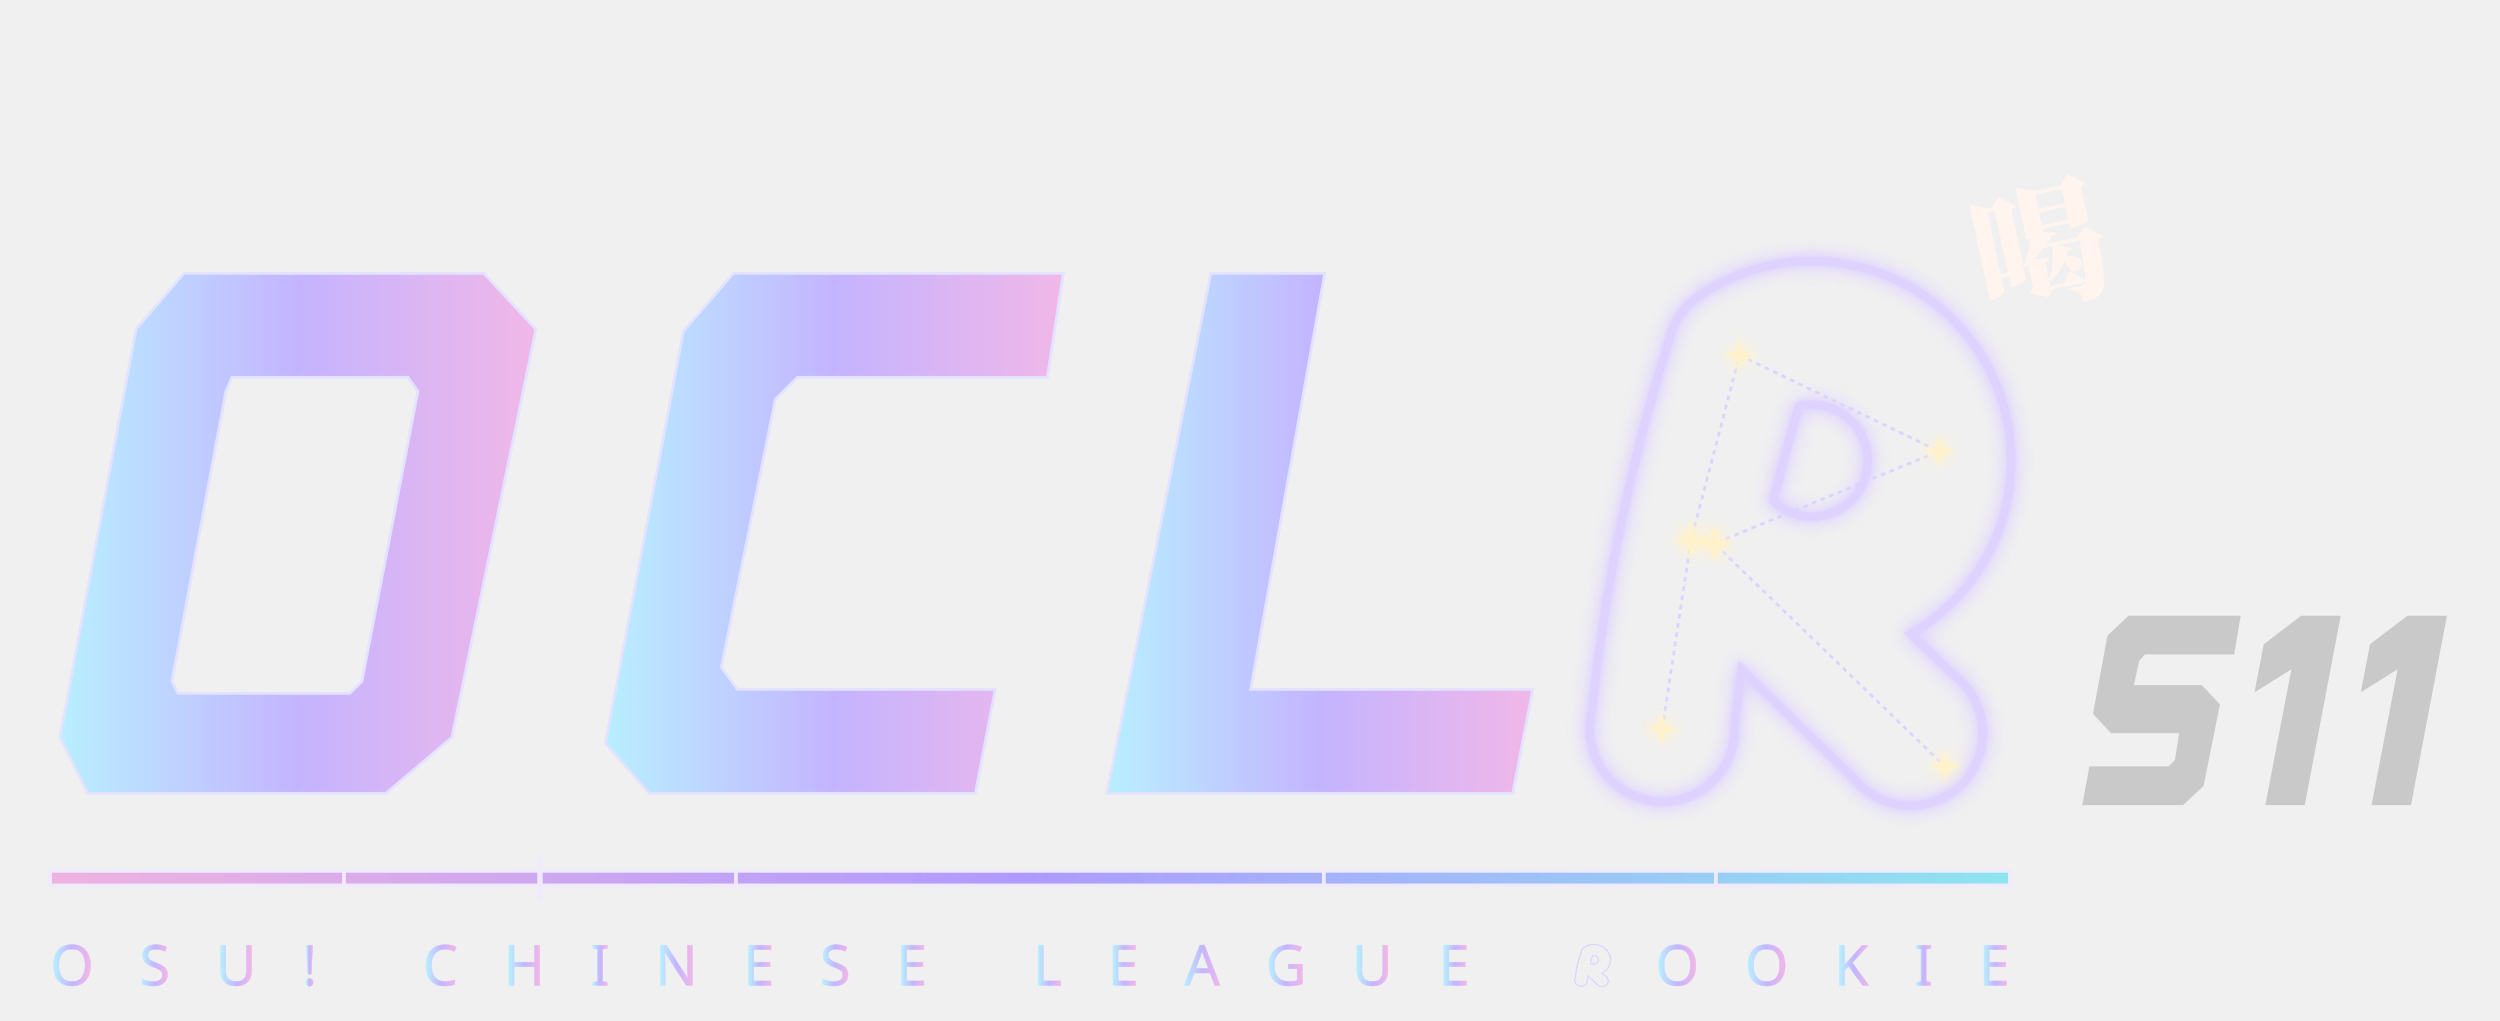
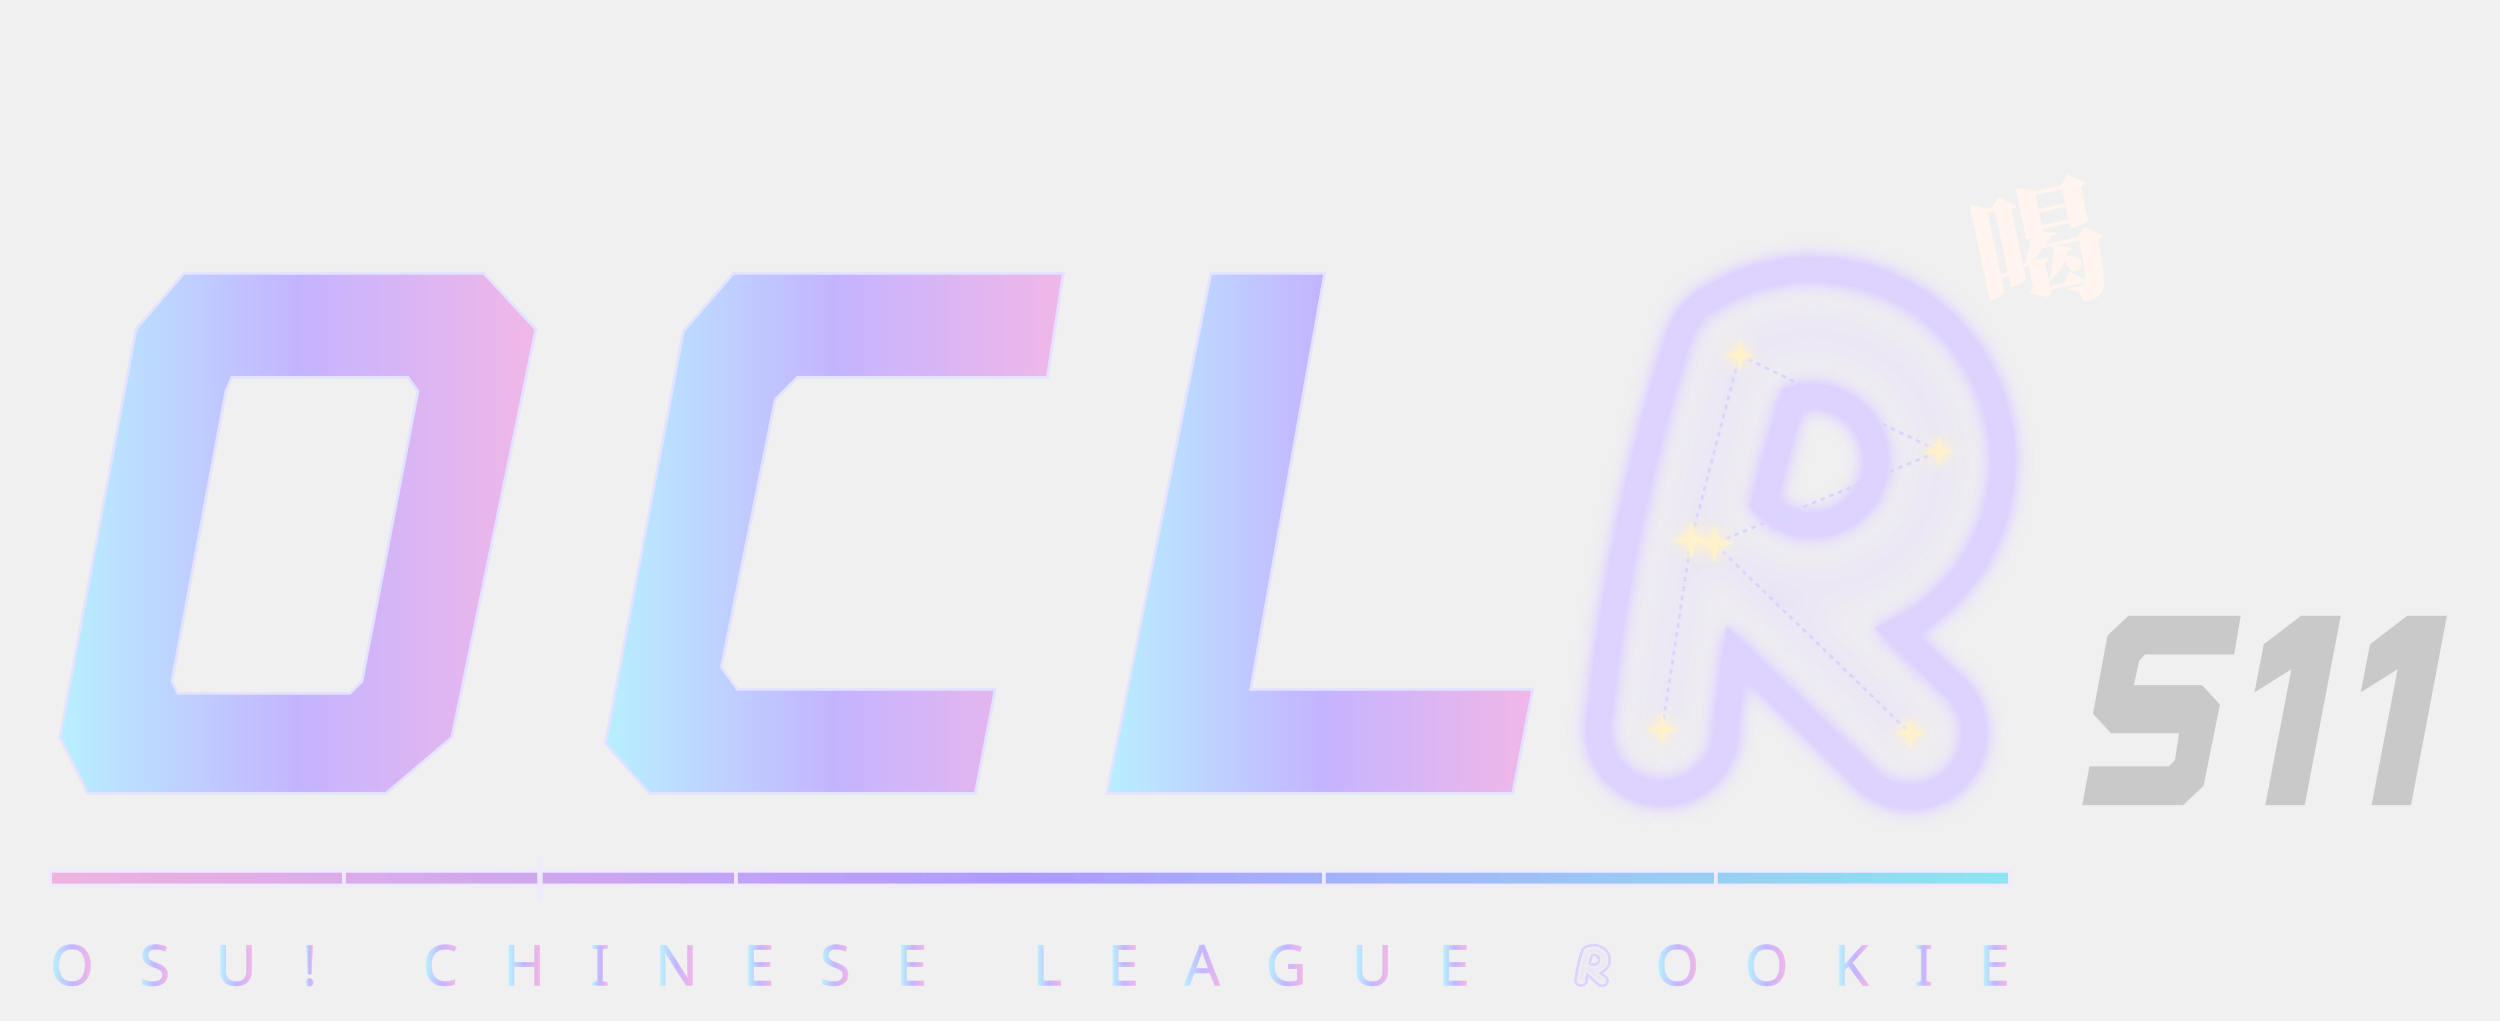
<svg xmlns="http://www.w3.org/2000/svg" viewBox="40 0 1200 490" width="1200" height="490" color="#fff5ee" role="img" aria-labelledby="title desc">
  <defs>
    <linearGradient id="ocl-fill" x1="0%" y1="0%" x2="100%" y2="0%">
      <stop offset="0%" stop-color="#b8efff" />
      <stop offset="50%" stop-color="#c4b4ff" />
      <stop offset="100%" stop-color="#f1b7e8" />
    </linearGradient>
    <linearGradient id="acc-fill" x1="0%" y1="0%" x2="100%" y2="0%">
      <stop offset="0%" stop-color="#efb3df" />
      <stop offset="50%" stop-color="#ae9bff" />
      <stop offset="100%" stop-color="#8de6ef" />
    </linearGradient>
    <filter id="star-glow" x="-35%" y="-35%" width="170%" height="170%" color-interpolation-filters="sRGB">
      <feGaussianBlur in="SourceGraphic" stdDeviation="9" result="halo" />
      <feGaussianBlur in="SourceGraphic" stdDeviation="3" result="near" />
      <feMerge>
        <feMergeNode in="halo" />
        <feMergeNode in="halo" />
        <feMergeNode in="near" />
        <feMergeNode in="SourceGraphic" />
      </feMerge>
    </filter>
  </defs>
  <g transform="translate(0 60)">
    <path id="O-angular" d="M62 0H212L238 28L196 232L163 260H14L0 232L38 28Z M86 52H174L179 59L151 204L145 210H59L56 204L83 59Z" transform="translate(68.76 71.2) scale(.96)" fill="url(#ocl-fill)" stroke="#e4e3ff" stroke-width="1.4" stroke-linejoin="miter" stroke-miterlimit="4" fill-rule="evenodd" />
    <path id="C-angular" d="M64 0H229L221 52H96L85 63L58 197L66 208H195L185 260H22L0 235L39 29Z" transform="translate(330.58 71.2) scale(.96)" fill="url(#ocl-fill)" stroke="#e4e3ff" stroke-width="1.4" stroke-linejoin="miter" stroke-miterlimit="4" fill-rule="evenodd" />
    <path id="L-angular" d="M52 0H109L72 208H213L203 260H0Z" transform="translate(571.26 71.2) scale(.96)" fill="url(#ocl-fill)" stroke="#e4e3ff" stroke-width="1.4" stroke-linejoin="miter" stroke-miterlimit="4" fill-rule="evenodd" />
    <svg viewBox="46.25 -17.903 449.126 580.912" role="img" id="R-reference-slider" x="803.716" y="66" width="201.016" height="260" overflow="visible" color="#ded3ff">
      <defs>
-         <mask id="r-outline-mask" maskUnits="userSpaceOnUse" x="34.25" y="-29.903" width="473.126" height="604.912" style="mask-type:luminance">
+         <mask id="R-reference-slider-synced-r-outline-mask" maskUnits="userSpaceOnUse" x="34.25" y="-29.903" width="473.126" height="604.912" style="mask-type:luminance">
          <g color="#fff" fill="#fff">
-             <g id="r-outer-r-slider-shape">
-               <path id="r-outer-r-track" d="M122.5 482.5 A1948.266 1948.266 0 0 1 205.5 81.5 A137.044 137.044 0 1 1 178.5 283.5 L388.562 486.759" fill="none" stroke="#fff" stroke-width="163" stroke-linecap="round" stroke-linejoin="round" />
-               <circle id="r-outer-r-head-cap" cx="122.5" cy="482.5" r="82.25" fill="#fff" />
-               <circle id="r-outer-r-tail-cap" cx="388.562" cy="486.759" r="82.25" fill="#fff" />
+             <g id="R-reference-slider-synced-r-outer-r-slider-shape">
+               <path id="R-reference-slider-synced-r-outer-r-track" d="M122.5 482.5 A1948.266 1948.266 0 0 1 205.5 81.5 A137.044 137.044 0 1 1 178.5 283.5 L388.562 486.759" fill="none" stroke="#fff" stroke-width="163" stroke-linecap="round" stroke-linejoin="round" />
+               <circle id="R-reference-slider-synced-r-outer-r-head-cap" cx="122.5" cy="482.5" r="82.25" fill="#fff" />
+               <circle id="R-reference-slider-synced-r-outer-r-tail-cap" cx="388.562" cy="486.759" r="82.25" fill="#fff" />
            </g>
          </g>
          <g color="#000" fill="#000">
-             <g id="r-inner-r-slider-shape">
-               <path id="r-inner-r-track" d="M122.5 482.5 A1948.266 1948.266 0 0 1 205.5 81.5 A137.044 137.044 0 1 1 178.5 283.5 L388.562 486.759" fill="none" stroke="#000" stroke-width="145" stroke-linecap="round" stroke-linejoin="round" />
-               <circle id="r-inner-r-head-cap" cx="122.5" cy="482.5" r="73.25" fill="#000" />
-               <circle id="r-inner-r-tail-cap" cx="388.562" cy="486.759" r="73.25" fill="#000" />
+             <g id="R-reference-slider-synced-r-inner-r-slider-shape">
+               <path id="R-reference-slider-synced-r-inner-r-track" d="M122.5 482.5 A1948.266 1948.266 0 0 1 205.5 81.5 A137.044 137.044 0 1 1 178.5 283.5 L388.562 486.759" fill="none" stroke="#000" stroke-width="109" stroke-linecap="round" stroke-linejoin="round" />
+               <circle id="R-reference-slider-synced-r-inner-r-head-cap" cx="122.5" cy="482.5" r="55.25" fill="#000" />
+               <circle id="R-reference-slider-synced-r-inner-r-tail-cap" cx="388.562" cy="486.759" r="55.25" fill="#000" />
            </g>
          </g>
        </mask>
+         <path id="R-reference-slider-synced-r-fill-centerline" d="M122.5 482.5 A1948.266 1948.266 0 0 1 205.5 81.5 A137.044 137.044 0 1 1 178.5 283.5 L388.562 486.759" />
+         <filter id="R-reference-slider-synced-r-fill-soften" filterUnits="userSpaceOnUse" x="-80" y="-130" width="750" height="850" color-interpolation-filters="sRGB">
+           <feGaussianBlur stdDeviation="18.793" />
+         </filter>
+         <mask id="R-reference-slider-synced-r-fill-mask" maskUnits="userSpaceOnUse" x="34.25" y="-29.903" width="473.126" height="604.912" style="mask-type:luminance">
+           <use href="#R-reference-slider-synced-r-fill-centerline" fill="none" stroke="#fff" stroke-width="109" stroke-linecap="round" stroke-linejoin="round" />
+           <circle cx="122.5" cy="482.5" r="55.25" fill="#fff" />
+           <circle cx="388.562" cy="486.759" r="55.25" fill="#fff" />
+         </mask>
+         <g id="R-reference-slider-synced-r-fill-shading" mask="url(#R-reference-slider-synced-r-fill-mask)">
+           <rect x="34.25" y="-29.903" width="473.126" height="604.912" fill="#ded3ff" fill-opacity="0.06" />
+           <use href="#R-reference-slider-synced-r-fill-centerline" fill="none" stroke="#ded3ff" stroke-opacity="0.4" stroke-width="27.062" stroke-linecap="round" stroke-linejoin="round" filter="url(#R-reference-slider-synced-r-fill-soften)" />
+         </g>
+         <filter id="R-reference-slider-synced-star-glow" x="-35%" y="-35%" width="170%" height="170%" color-interpolation-filters="sRGB">
+           <feGaussianBlur in="SourceGraphic" stdDeviation="9" result="halo" />
+           <feGaussianBlur in="SourceGraphic" stdDeviation="3" result="near" />
+           <feMerge>
+             <feMergeNode in="halo" />
+             <feMergeNode in="halo" />
+             <feMergeNode in="near" />
+             <feMergeNode in="SourceGraphic" />
+           </feMerge>
+         </filter>
      </defs>
-       <g filter="url(#star-glow)">
-         <rect x="34.25" y="-29.903" width="473.126" height="604.912" fill="currentColor" mask="url(#r-outline-mask)" />
+       <use id="R-reference-slider-synced-r-slider-fill" href="#R-reference-slider-synced-r-fill-shading" />
+       <g filter="url(#R-reference-slider-synced-star-glow)">
+         <rect x="34.25" y="-29.903" width="473.126" height="604.912" fill="currentColor" mask="url(#R-reference-slider-synced-r-outline-mask)" />
      </g>
-       <g id="r-control-points">
-         <polyline points="122.5,482.5 153.5,279.5 205.5,81.5 419.5,184.5 178.5,283.5 425.5,522.5" fill="none" stroke="#d9d4ff" stroke-width="3" stroke-dasharray="5 5" opacity="1" />
-         <polygon id="r-control-0" points="122.500,466.000 125.767,479.233 139.000,482.500 125.767,485.767 122.500,499.000 119.233,485.767 106.000,482.500 119.233,479.233" fill="#fff2cb" filter="url(#star-glow)" />
-         <polygon id="r-control-1" points="153.500,259.700 157.420,275.580 173.300,279.500 157.420,283.420 153.500,299.300 149.580,283.420 133.700,279.500 149.580,275.580" fill="#fff2cb" filter="url(#star-glow)" />
-         <polygon id="r-control-2" points="205.500,65.000 208.767,78.233 222.000,81.500 208.767,84.767 205.500,98.000 202.233,84.767 189.000,81.500 202.233,78.233" fill="#fff2cb" filter="url(#star-glow)" />
-         <polygon id="r-control-3" points="419.500,168.000 422.767,181.233 436.000,184.500 422.767,187.767 419.500,201.000 416.233,187.767 403.000,184.500 416.233,181.233" fill="#fff2cb" filter="url(#star-glow)" />
-         <polygon id="r-control-4" points="178.500,263.700 182.420,279.580 198.300,283.500 182.420,287.420 178.500,303.300 174.580,287.420 158.700,283.500 174.580,279.580" fill="#fff2cb" filter="url(#star-glow)" />
-         <polygon id="r-control-5" points="425.500,506.000 428.767,519.233 442.000,522.500 428.767,525.767 425.500,539.000 422.233,525.767 409.000,522.500 422.233,519.233" fill="#fff2cb" filter="url(#star-glow)" />
+       <g id="R-reference-slider-synced-r-control-points">
+         <polyline points="122.5,482.5 153.5,279.5 205.5,81.5 419.5,184.5 178.5,283.5 388.562,486.759" fill="none" stroke="#d9d4ff" stroke-width="3" stroke-dasharray="5 5" opacity="1" />
+         <polygon id="R-reference-slider-synced-r-control-0" points="122.500,466.000 125.767,479.233 139.000,482.500 125.767,485.767 122.500,499.000 119.233,485.767 106.000,482.500 119.233,479.233" fill="#fff2cb" filter="url(#R-reference-slider-synced-star-glow)" />
+         <polygon id="R-reference-slider-synced-r-control-1" points="153.500,259.700 157.420,275.580 173.300,279.500 157.420,283.420 153.500,299.300 149.580,283.420 133.700,279.500 149.580,275.580" fill="#fff2cb" filter="url(#R-reference-slider-synced-star-glow)" />
+         <polygon id="R-reference-slider-synced-r-control-2" points="205.500,65.000 208.767,78.233 222.000,81.500 208.767,84.767 205.500,98.000 202.233,84.767 189.000,81.500 202.233,78.233" fill="#fff2cb" filter="url(#R-reference-slider-synced-star-glow)" />
+         <polygon id="R-reference-slider-synced-r-control-3" points="419.500,168.000 422.767,181.233 436.000,184.500 422.767,187.767 419.500,201.000 416.233,187.767 403.000,184.500 416.233,181.233" fill="#fff2cb" filter="url(#R-reference-slider-synced-star-glow)" />
+         <polygon id="R-reference-slider-synced-r-control-4" points="178.500,263.700 182.420,279.580 198.300,283.500 182.420,287.420 178.500,303.300 174.580,287.420 158.700,283.500 174.580,279.580" fill="#fff2cb" filter="url(#R-reference-slider-synced-star-glow)" />
+         <polygon id="R-reference-slider-synced-r-control-5" points="388.562,470.259 391.829,483.492 405.062,486.759 391.829,490.026 388.562,503.259 385.295,490.026 372.062,486.759 385.295,483.492" fill="#fff2cb" filter="url(#R-reference-slider-synced-star-glow)" />
      </g>
    </svg>
    <g id="judgement-katu" fill="currentColor" transform="rotate(-12 1016 55)">
      <path d="M418 845V450H443H451C427 379 390 302 354 253L362 246L393 262V84C381 75 369 63 361 53L489 -8L525 43H759C773 43 782 48 785 58C782 44 777 35 772 30C765 24 757 21 743 21C724 21 676 23 647 26V14C685 5 708 -6 723 -25C737 -43 740 -63 740 -97C803 -97 845 -93 878 -65C927 -24 937 58 943 335C964 338 977 345 984 354L866 454L796 386H558C577 404 594 422 609 439C636 435 644 440 648 451L552 479L553 480V502H758V465H783C857 465 900 487 900 492V754C922 758 932 764 938 773L818 864L754 791H563ZM740 316 635 358H806C803 199 797 104 786 59C748 95 684 146 684 146L628 71H519V251C545 255 553 265 556 280L441 291C471 312 500 334 527 358H599C591 283 568 185 522 121L531 110C585 139 628 182 661 228C676 206 689 179 694 154C778 102 854 242 685 265L703 300C727 299 736 306 740 316ZM175 104V208H231V124H251C296 124 353 154 354 164V690C375 694 388 702 395 711L279 802L221 738H179L55 790V61H74C128 61 175 90 175 104ZM553 530V627H758V530ZM553 655V763H758V655ZM175 236V710H231V236Z" transform="translate(986 83) scale(.064 -.064)" />
    </g>
    <g id="english-name">
      <path d="M720 358Q720 247 682.5 164.5Q645 82 572.0 36.0Q499 -10 391 -10Q280 -10 206.5 36.0Q133 82 97.0 165.0Q61 248 61 359Q61 469 97.0 551.0Q133 633 206.5 679.0Q280 725 392 725Q499 725 572.0 679.5Q645 634 682.5 551.5Q720 469 720 358ZM156 358Q156 223 213.0 145.5Q270 68 391 68Q513 68 569.0 145.5Q625 223 625 358Q625 493 569.0 569.5Q513 646 392 646Q271 646 213.5 569.5Q156 493 156 358Z" fill="url(#ocl-fill)" stroke="url(#ocl-fill)" stroke-width="10" transform="translate(64 413) scale(0.027 -0.027)" />
      <path d="M502 191Q502 96 433.0 43.0Q364 -10 247 -10Q187 -10 136.0 -1.0Q85 8 51 24V110Q87 94 140.5 81.0Q194 68 251 68Q331 68 371.5 99.0Q412 130 412 183Q412 218 397.0 242.0Q382 266 345.5 286.5Q309 307 244 330Q153 363 106.5 411.0Q60 459 60 542Q60 599 89.0 639.5Q118 680 169.5 702.0Q221 724 288 724Q347 724 396.0 713.0Q445 702 485 684L457 607Q420 623 376.5 634.0Q333 645 286 645Q219 645 185.0 616.5Q151 588 151 541Q151 505 166.0 481.0Q181 457 215.0 438.0Q249 419 307 397Q370 374 413.5 347.5Q457 321 479.5 284.0Q502 247 502 191Z" fill="url(#ocl-fill)" stroke="url(#ocl-fill)" stroke-width="10" transform="translate(106.8673 413) scale(0.027 -0.027)" />
      <path d="M640 252Q640 178 610.0 118.5Q580 59 518.5 24.5Q457 -10 362 -10Q229 -10 159.5 62.5Q90 135 90 254V714H180V251Q180 164 226.5 116.0Q273 68 367 68Q464 68 507.5 119.5Q551 171 551 252V714H640Z" fill="url(#ocl-fill)" stroke="url(#ocl-fill)" stroke-width="10" transform="translate(143.4706 413) scale(0.027 -0.027)" />
      <path d="M163 201H106L81 714H188ZM72 54Q72 91 90.0 106.0Q108 121 134 121Q159 121 177.5 106.0Q196 91 196 54Q196 18 177.5 2.0Q159 -14 134 -14Q108 -14 90.0 2.0Q72 18 72 54Z" fill="url(#ocl-fill)" stroke="url(#ocl-fill)" stroke-width="10" transform="translate(184.9879 413) scale(0.027 -0.027)" />
      <path d="M403 645Q288 645 222.0 568.0Q156 491 156 357Q156 224 217.5 146.5Q279 69 402 69Q449 69 491.0 77.0Q533 85 573 97V19Q533 4 490.5 -3.0Q448 -10 389 -10Q280 -10 207.0 35.0Q134 80 97.5 163.0Q61 246 61 358Q61 466 100.5 548.5Q140 631 217.0 677.5Q294 724 404 724Q517 724 601 682L565 606Q532 621 491.5 633.0Q451 645 403 645Z" fill="url(#ocl-fill)" stroke="url(#ocl-fill)" stroke-width="10" transform="translate(242.8315 413) scale(0.027 -0.027)" />
      <path d="M643 0H553V333H187V0H97V714H187V412H553V714H643Z" fill="url(#ocl-fill)" stroke="url(#ocl-fill)" stroke-width="10" transform="translate(281.6758 413) scale(0.027 -0.027)" />
      <path d="M298 0H40V52L124 71V642L40 662V714H298V662L214 642V71L298 52Z" fill="url(#ocl-fill)" stroke="url(#ocl-fill)" stroke-width="10" transform="translate(323.463 413) scale(0.027 -0.027)" />
      <path d="M663 0H558L176 593H172Q174 558 177.0 506.0Q180 454 180 399V0H97V714H201L582 123H586Q585 139 583.5 171.0Q582 203 580.5 241.0Q579 279 579 311V714H663Z" fill="url(#ocl-fill)" stroke="url(#ocl-fill)" stroke-width="10" transform="translate(354.3963 413) scale(0.027 -0.027)" />
      <path d="M496 0H97V714H496V635H187V412H478V334H187V79H496Z" fill="url(#ocl-fill)" stroke="url(#ocl-fill)" stroke-width="10" transform="translate(396.6966 413) scale(0.027 -0.027)" />
      <path d="M502 191Q502 96 433.0 43.0Q364 -10 247 -10Q187 -10 136.0 -1.0Q85 8 51 24V110Q87 94 140.5 81.0Q194 68 251 68Q331 68 371.5 99.0Q412 130 412 183Q412 218 397.0 242.0Q382 266 345.5 286.5Q309 307 244 330Q153 363 106.5 411.0Q60 459 60 542Q60 599 89.0 639.5Q118 680 169.5 702.0Q221 724 288 724Q347 724 396.0 713.0Q445 702 485 684L457 607Q420 623 376.5 634.0Q333 645 286 645Q219 645 185.0 616.5Q151 588 151 541Q151 505 166.0 481.0Q181 457 215.0 438.0Q249 419 307 397Q370 374 413.5 347.5Q457 321 479.5 284.0Q502 247 502 191Z" fill="url(#ocl-fill)" stroke="url(#ocl-fill)" stroke-width="10" transform="translate(433.4889 413) scale(0.027 -0.027)" />
      <path d="M496 0H97V714H496V635H187V412H478V334H187V79H496Z" fill="url(#ocl-fill)" stroke="url(#ocl-fill)" stroke-width="10" transform="translate(470.0922 413) scale(0.027 -0.027)" />
      <path d="M97 0V714H187V80H499V0Z" fill="url(#ocl-fill)" stroke="url(#ocl-fill)" stroke-width="10" transform="translate(535.6848 413) scale(0.027 -0.027)" />
      <path d="M496 0H97V714H496V635H187V412H478V334H187V79H496Z" fill="url(#ocl-fill)" stroke="url(#ocl-fill)" stroke-width="10" transform="translate(571.6131 413) scale(0.027 -0.027)" />
      <path d="M545 0 459 221H176L91 0H0L279 717H360L638 0ZM352 517Q349 525 342.0 546.0Q335 567 328.5 589.5Q322 612 318 624Q311 593 302.0 563.5Q293 534 287 517L206 301H432Z" fill="url(#ocl-fill)" stroke="url(#ocl-fill)" stroke-width="10" transform="translate(608.4054 413) scale(0.027 -0.027)" />
      <path d="M407 377H654V27Q596 8 537.0 -1.0Q478 -10 403 -10Q292 -10 216.0 34.5Q140 79 100.5 161.5Q61 244 61 357Q61 469 105.0 551.0Q149 633 231.5 678.5Q314 724 431 724Q491 724 544.5 713.0Q598 702 644 682L610 604Q572 621 524.5 633.0Q477 645 426 645Q298 645 226.5 568.0Q155 491 155 357Q155 272 182.5 206.5Q210 141 269.0 104.5Q328 68 424 68Q471 68 504.0 73.0Q537 78 564 85V297H407Z" fill="url(#ocl-fill)" stroke="url(#ocl-fill)" stroke-width="10" transform="translate(647.4387 413) scale(0.027 -0.027)" />
      <path d="M640 252Q640 178 610.0 118.5Q580 59 518.5 24.5Q457 -10 362 -10Q229 -10 159.5 62.5Q90 135 90 254V714H180V251Q180 164 226.5 116.0Q273 68 367 68Q464 68 507.5 119.5Q551 171 551 252V714H640Z" fill="url(#ocl-fill)" stroke="url(#ocl-fill)" stroke-width="10" transform="translate(688.875 413) scale(0.027 -0.027)" />
      <path d="M496 0H97V714H496V635H187V412H478V334H187V79H496Z" fill="url(#ocl-fill)" stroke="url(#ocl-fill)" stroke-width="10" transform="translate(730.3923 413) scale(0.027 -0.027)" />
      <svg viewBox="46.25 -17.903 449.126 580.912" role="img" id="rookie-r" x="795.985" y="393.4" width="17" height="20" overflow="visible" color="#ded3ff" preserveAspectRatio="none">
        <defs>
-           <mask id="mini-r-outline-mask" maskUnits="userSpaceOnUse" x="34.25" y="-29.903" width="473.126" height="604.912" style="mask-type:luminance">
+           <mask id="rookie-r-synced-mini-r-outline-mask" maskUnits="userSpaceOnUse" x="34.25" y="-29.903" width="473.126" height="604.912" style="mask-type:luminance">
            <g color="#fff" fill="#fff">
-               <g id="mini-r-outer-r-slider-shape">
-                 <path id="mini-r-outer-r-track" d="M122.5 482.5 A1948.266 1948.266 0 0 1 205.5 81.5 A137.044 137.044 0 1 1 178.5 283.5 L388.562 486.759" fill="none" stroke="#fff" stroke-width="163" stroke-linecap="round" stroke-linejoin="round" />
-                 <circle id="mini-r-outer-r-head-cap" cx="122.5" cy="482.5" r="82.25" fill="#fff" />
-                 <circle id="mini-r-outer-r-tail-cap" cx="388.562" cy="486.759" r="82.25" fill="#fff" />
+               <g id="rookie-r-synced-mini-r-outer-r-slider-shape">
+                 <path id="rookie-r-synced-mini-r-outer-r-track" d="M122.5 482.5 A1948.266 1948.266 0 0 1 205.5 81.5 A137.044 137.044 0 1 1 178.5 283.5 L388.562 486.759" fill="none" stroke="#fff" stroke-width="163" stroke-linecap="round" stroke-linejoin="round" />
+                 <circle id="rookie-r-synced-mini-r-outer-r-head-cap" cx="122.5" cy="482.5" r="82.25" fill="#fff" />
+                 <circle id="rookie-r-synced-mini-r-outer-r-tail-cap" cx="388.562" cy="486.759" r="82.25" fill="#fff" />
              </g>
            </g>
            <g color="#000" fill="#000">
-               <g id="mini-r-inner-r-slider-shape">
-                 <path id="mini-r-inner-r-track" d="M122.5 482.5 A1948.266 1948.266 0 0 1 205.5 81.5 A137.044 137.044 0 1 1 178.5 283.5 L388.562 486.759" fill="none" stroke="#000" stroke-width="145" stroke-linecap="round" stroke-linejoin="round" />
-                 <circle id="mini-r-inner-r-head-cap" cx="122.5" cy="482.5" r="73.25" fill="#000" />
-                 <circle id="mini-r-inner-r-tail-cap" cx="388.562" cy="486.759" r="73.25" fill="#000" />
+               <g id="rookie-r-synced-mini-r-inner-r-slider-shape">
+                 <path id="rookie-r-synced-mini-r-inner-r-track" d="M122.5 482.5 A1948.266 1948.266 0 0 1 205.5 81.5 A137.044 137.044 0 1 1 178.5 283.5 L388.562 486.759" fill="none" stroke="#000" stroke-width="109" stroke-linecap="round" stroke-linejoin="round" />
+                 <circle id="rookie-r-synced-mini-r-inner-r-head-cap" cx="122.5" cy="482.5" r="55.25" fill="#000" />
+                 <circle id="rookie-r-synced-mini-r-inner-r-tail-cap" cx="388.562" cy="486.759" r="55.25" fill="#000" />
              </g>
            </g>
          </mask>
+           <path id="rookie-r-synced-r-fill-centerline" d="M122.5 482.5 A1948.266 1948.266 0 0 1 205.5 81.5 A137.044 137.044 0 1 1 178.5 283.5 L388.562 486.759" />
+           <filter id="rookie-r-synced-r-fill-soften" filterUnits="userSpaceOnUse" x="-80" y="-130" width="750" height="850" color-interpolation-filters="sRGB">
+             <feGaussianBlur stdDeviation="18.793" />
+           </filter>
+           <mask id="rookie-r-synced-r-fill-mask" maskUnits="userSpaceOnUse" x="34.25" y="-29.903" width="473.126" height="604.912" style="mask-type:luminance">
+             <use href="#rookie-r-synced-r-fill-centerline" fill="none" stroke="#fff" stroke-width="109" stroke-linecap="round" stroke-linejoin="round" />
+             <circle cx="122.5" cy="482.5" r="55.25" fill="#fff" />
+             <circle cx="388.562" cy="486.759" r="55.25" fill="#fff" />
+           </mask>
+           <g id="rookie-r-synced-r-fill-shading" mask="url(#rookie-r-synced-r-fill-mask)">
+             <rect x="34.25" y="-29.903" width="473.126" height="604.912" fill="#ded3ff" fill-opacity="0.06" />
+             <use href="#rookie-r-synced-r-fill-centerline" fill="none" stroke="#ded3ff" stroke-opacity="0.4" stroke-width="27.062" stroke-linecap="round" stroke-linejoin="round" filter="url(#rookie-r-synced-r-fill-soften)" />
+           </g>
+           <filter id="rookie-r-synced-star-glow" x="-35%" y="-35%" width="170%" height="170%" color-interpolation-filters="sRGB">
+             <feGaussianBlur in="SourceGraphic" stdDeviation="9" result="halo" />
+             <feGaussianBlur in="SourceGraphic" stdDeviation="3" result="near" />
+             <feMerge>
+               <feMergeNode in="halo" />
+               <feMergeNode in="halo" />
+               <feMergeNode in="near" />
+               <feMergeNode in="SourceGraphic" />
+             </feMerge>
+           </filter>
        </defs>
-         <g filter="url(#star-glow)">
-           <rect x="34.25" y="-29.903" width="473.126" height="604.912" fill="currentColor" mask="url(#mini-r-outline-mask)" />
+         <use id="rookie-r-synced-mini-r-slider-fill" href="#rookie-r-synced-r-fill-shading" />
+         <g filter="url(#rookie-r-synced-star-glow)">
+           <rect x="34.25" y="-29.903" width="473.126" height="604.912" fill="currentColor" mask="url(#rookie-r-synced-mini-r-outline-mask)" />
        </g>
-         <g id="mini-r-control-points">
-           <polyline points="122.5,482.5 153.5,279.5 205.5,81.5 419.5,184.5 178.5,283.5 425.5,522.5" fill="none" stroke="#d9d4ff" stroke-width="3" stroke-dasharray="5 5" opacity="1" />
-           <polygon id="mini-r-control-0" points="122.500,466.000 125.767,479.233 139.000,482.500 125.767,485.767 122.500,499.000 119.233,485.767 106.000,482.500 119.233,479.233" fill="#fff2cb" filter="url(#star-glow)" />
-           <polygon id="mini-r-control-1" points="153.500,259.700 157.420,275.580 173.300,279.500 157.420,283.420 153.500,299.300 149.580,283.420 133.700,279.500 149.580,275.580" fill="#fff2cb" filter="url(#star-glow)" />
-           <polygon id="mini-r-control-2" points="205.500,65.000 208.767,78.233 222.000,81.500 208.767,84.767 205.500,98.000 202.233,84.767 189.000,81.500 202.233,78.233" fill="#fff2cb" filter="url(#star-glow)" />
-           <polygon id="mini-r-control-3" points="419.500,168.000 422.767,181.233 436.000,184.500 422.767,187.767 419.500,201.000 416.233,187.767 403.000,184.500 416.233,181.233" fill="#fff2cb" filter="url(#star-glow)" />
-           <polygon id="mini-r-control-4" points="178.500,263.700 182.420,279.580 198.300,283.500 182.420,287.420 178.500,303.300 174.580,287.420 158.700,283.500 174.580,279.580" fill="#fff2cb" filter="url(#star-glow)" />
-           <polygon id="mini-r-control-5" points="425.500,506.000 428.767,519.233 442.000,522.500 428.767,525.767 425.500,539.000 422.233,525.767 409.000,522.500 422.233,519.233" fill="#fff2cb" filter="url(#star-glow)" />
+         <g id="rookie-r-synced-mini-r-control-points">
+           <polyline points="122.5,482.5 153.5,279.5 205.5,81.5 419.5,184.5 178.5,283.5 388.562,486.759" fill="none" stroke="#d9d4ff" stroke-width="3" stroke-dasharray="5 5" opacity="1" />
+           <polygon id="rookie-r-synced-mini-r-control-0" points="122.500,466.000 125.767,479.233 139.000,482.500 125.767,485.767 122.500,499.000 119.233,485.767 106.000,482.500 119.233,479.233" fill="#fff2cb" filter="url(#rookie-r-synced-star-glow)" />
+           <polygon id="rookie-r-synced-mini-r-control-1" points="153.500,259.700 157.420,275.580 173.300,279.500 157.420,283.420 153.500,299.300 149.580,283.420 133.700,279.500 149.580,275.580" fill="#fff2cb" filter="url(#rookie-r-synced-star-glow)" />
+           <polygon id="rookie-r-synced-mini-r-control-2" points="205.500,65.000 208.767,78.233 222.000,81.500 208.767,84.767 205.500,98.000 202.233,84.767 189.000,81.500 202.233,78.233" fill="#fff2cb" filter="url(#rookie-r-synced-star-glow)" />
+           <polygon id="rookie-r-synced-mini-r-control-3" points="419.500,168.000 422.767,181.233 436.000,184.500 422.767,187.767 419.500,201.000 416.233,187.767 403.000,184.500 416.233,181.233" fill="#fff2cb" filter="url(#rookie-r-synced-star-glow)" />
+           <polygon id="rookie-r-synced-mini-r-control-4" points="178.500,263.700 182.420,279.580 198.300,283.500 182.420,287.420 178.500,303.300 174.580,287.420 158.700,283.500 174.580,279.580" fill="#fff2cb" filter="url(#rookie-r-synced-star-glow)" />
+           <polygon id="rookie-r-synced-mini-r-control-5" points="388.562,470.259 391.829,483.492 405.062,486.759 391.829,490.026 388.562,503.259 385.295,490.026 372.062,486.759 385.295,483.492" fill="#fff2cb" filter="url(#rookie-r-synced-star-glow)" />
        </g>
      </svg>
      <path d="M720 358Q720 247 682.5 164.5Q645 82 572.0 36.0Q499 -10 391 -10Q280 -10 206.5 36.0Q133 82 97.0 165.0Q61 248 61 359Q61 469 97.0 551.0Q133 633 206.5 679.0Q280 725 392 725Q499 725 572.0 679.5Q645 634 682.5 551.5Q720 469 720 358ZM156 358Q156 223 213.0 145.5Q270 68 391 68Q513 68 569.0 145.5Q625 223 625 358Q625 493 569.0 569.5Q513 646 392 646Q271 646 213.5 569.5Q156 493 156 358Z" fill="url(#ocl-fill)" stroke="url(#ocl-fill)" stroke-width="10" transform="translate(834.5591 413) scale(0.027 -0.027)" />
      <path d="M720 358Q720 247 682.5 164.5Q645 82 572.0 36.0Q499 -10 391 -10Q280 -10 206.5 36.0Q133 82 97.0 165.0Q61 248 61 359Q61 469 97.0 551.0Q133 633 206.5 679.0Q280 725 392 725Q499 725 572.0 679.5Q645 634 682.5 551.5Q720 469 720 358ZM156 358Q156 223 213.0 145.5Q270 68 391 68Q513 68 569.0 145.5Q625 223 625 358Q625 493 569.0 569.5Q513 646 392 646Q271 646 213.5 569.5Q156 493 156 358Z" fill="url(#ocl-fill)" stroke="url(#ocl-fill)" stroke-width="10" transform="translate(877.4264 413) scale(0.027 -0.027)" />
      <path d="M619 0H513L260 341L187 277V0H97V714H187V362Q217 396 248.0 430.0Q279 464 310 498L503 714H608L325 403Z" fill="url(#ocl-fill)" stroke="url(#ocl-fill)" stroke-width="10" transform="translate(920.2937 413) scale(0.027 -0.027)" />
      <path d="M298 0H40V52L124 71V642L40 662V714H298V662L214 642V71L298 52Z" fill="url(#ocl-fill)" stroke="url(#ocl-fill)" stroke-width="10" transform="translate(958.787 413) scale(0.027 -0.027)" />
      <path d="M496 0H97V714H496V635H187V412H478V334H187V79H496Z" fill="url(#ocl-fill)" stroke="url(#ocl-fill)" stroke-width="10" transform="translate(989.7203 413) scale(0.027 -0.027)" />
    </g>
    <g id="accuracy-bar" fill="none" stroke="#f0eaff">
      <rect x="64" y="358" width="940.732" height="7" stroke-width="1.8" fill="url(#acc-fill)" />
      <path id="accuracy-boundary-1" d="M205.11 358V365" stroke-width="1.8" />
      <path id="accuracy-boundary-2" d="M393.256 358V365" stroke-width="1.8" />
      <path id="accuracy-boundary-3" d="M675.476 358V365" stroke-width="1.8" />
      <path id="accuracy-boundary-4" d="M863.622 358V365" stroke-width="1.8" />
      <path id="accuracy-100-marker" d="M299.183 351V372" stroke-width="2.6" />
    </g>
  </g>
  <g id="season-label" transform="translate(1040 296) scale(.30) translate(-1030 -66)">
    <path id="S-angular" d="M73 0H250L240 59H98L88 70L79 111H189L217 141L191 270L159 300H0L11 241H137L148 230L155 185H45L17 155L40 31Z" transform="translate(1030 66)" fill="#c9c9c9" stroke="#c9c9c9" stroke-width="3" stroke-linejoin="miter" stroke-miterlimit="4" />
    <path id="season-one-a" d="M20 45L79 0H140L83 300H23L65 81L6 118Z" transform="translate(1300 66)" fill="#c9c9c9" stroke="#c9c9c9" stroke-width="3" stroke-linejoin="miter" stroke-miterlimit="4" />
    <path id="season-one-b" d="M20 45L79 0H140L83 300H23L65 81L6 118Z" transform="translate(1470 66)" fill="#c9c9c9" stroke="#c9c9c9" stroke-width="3" stroke-linejoin="miter" stroke-miterlimit="4" />
  </g>
</svg>
